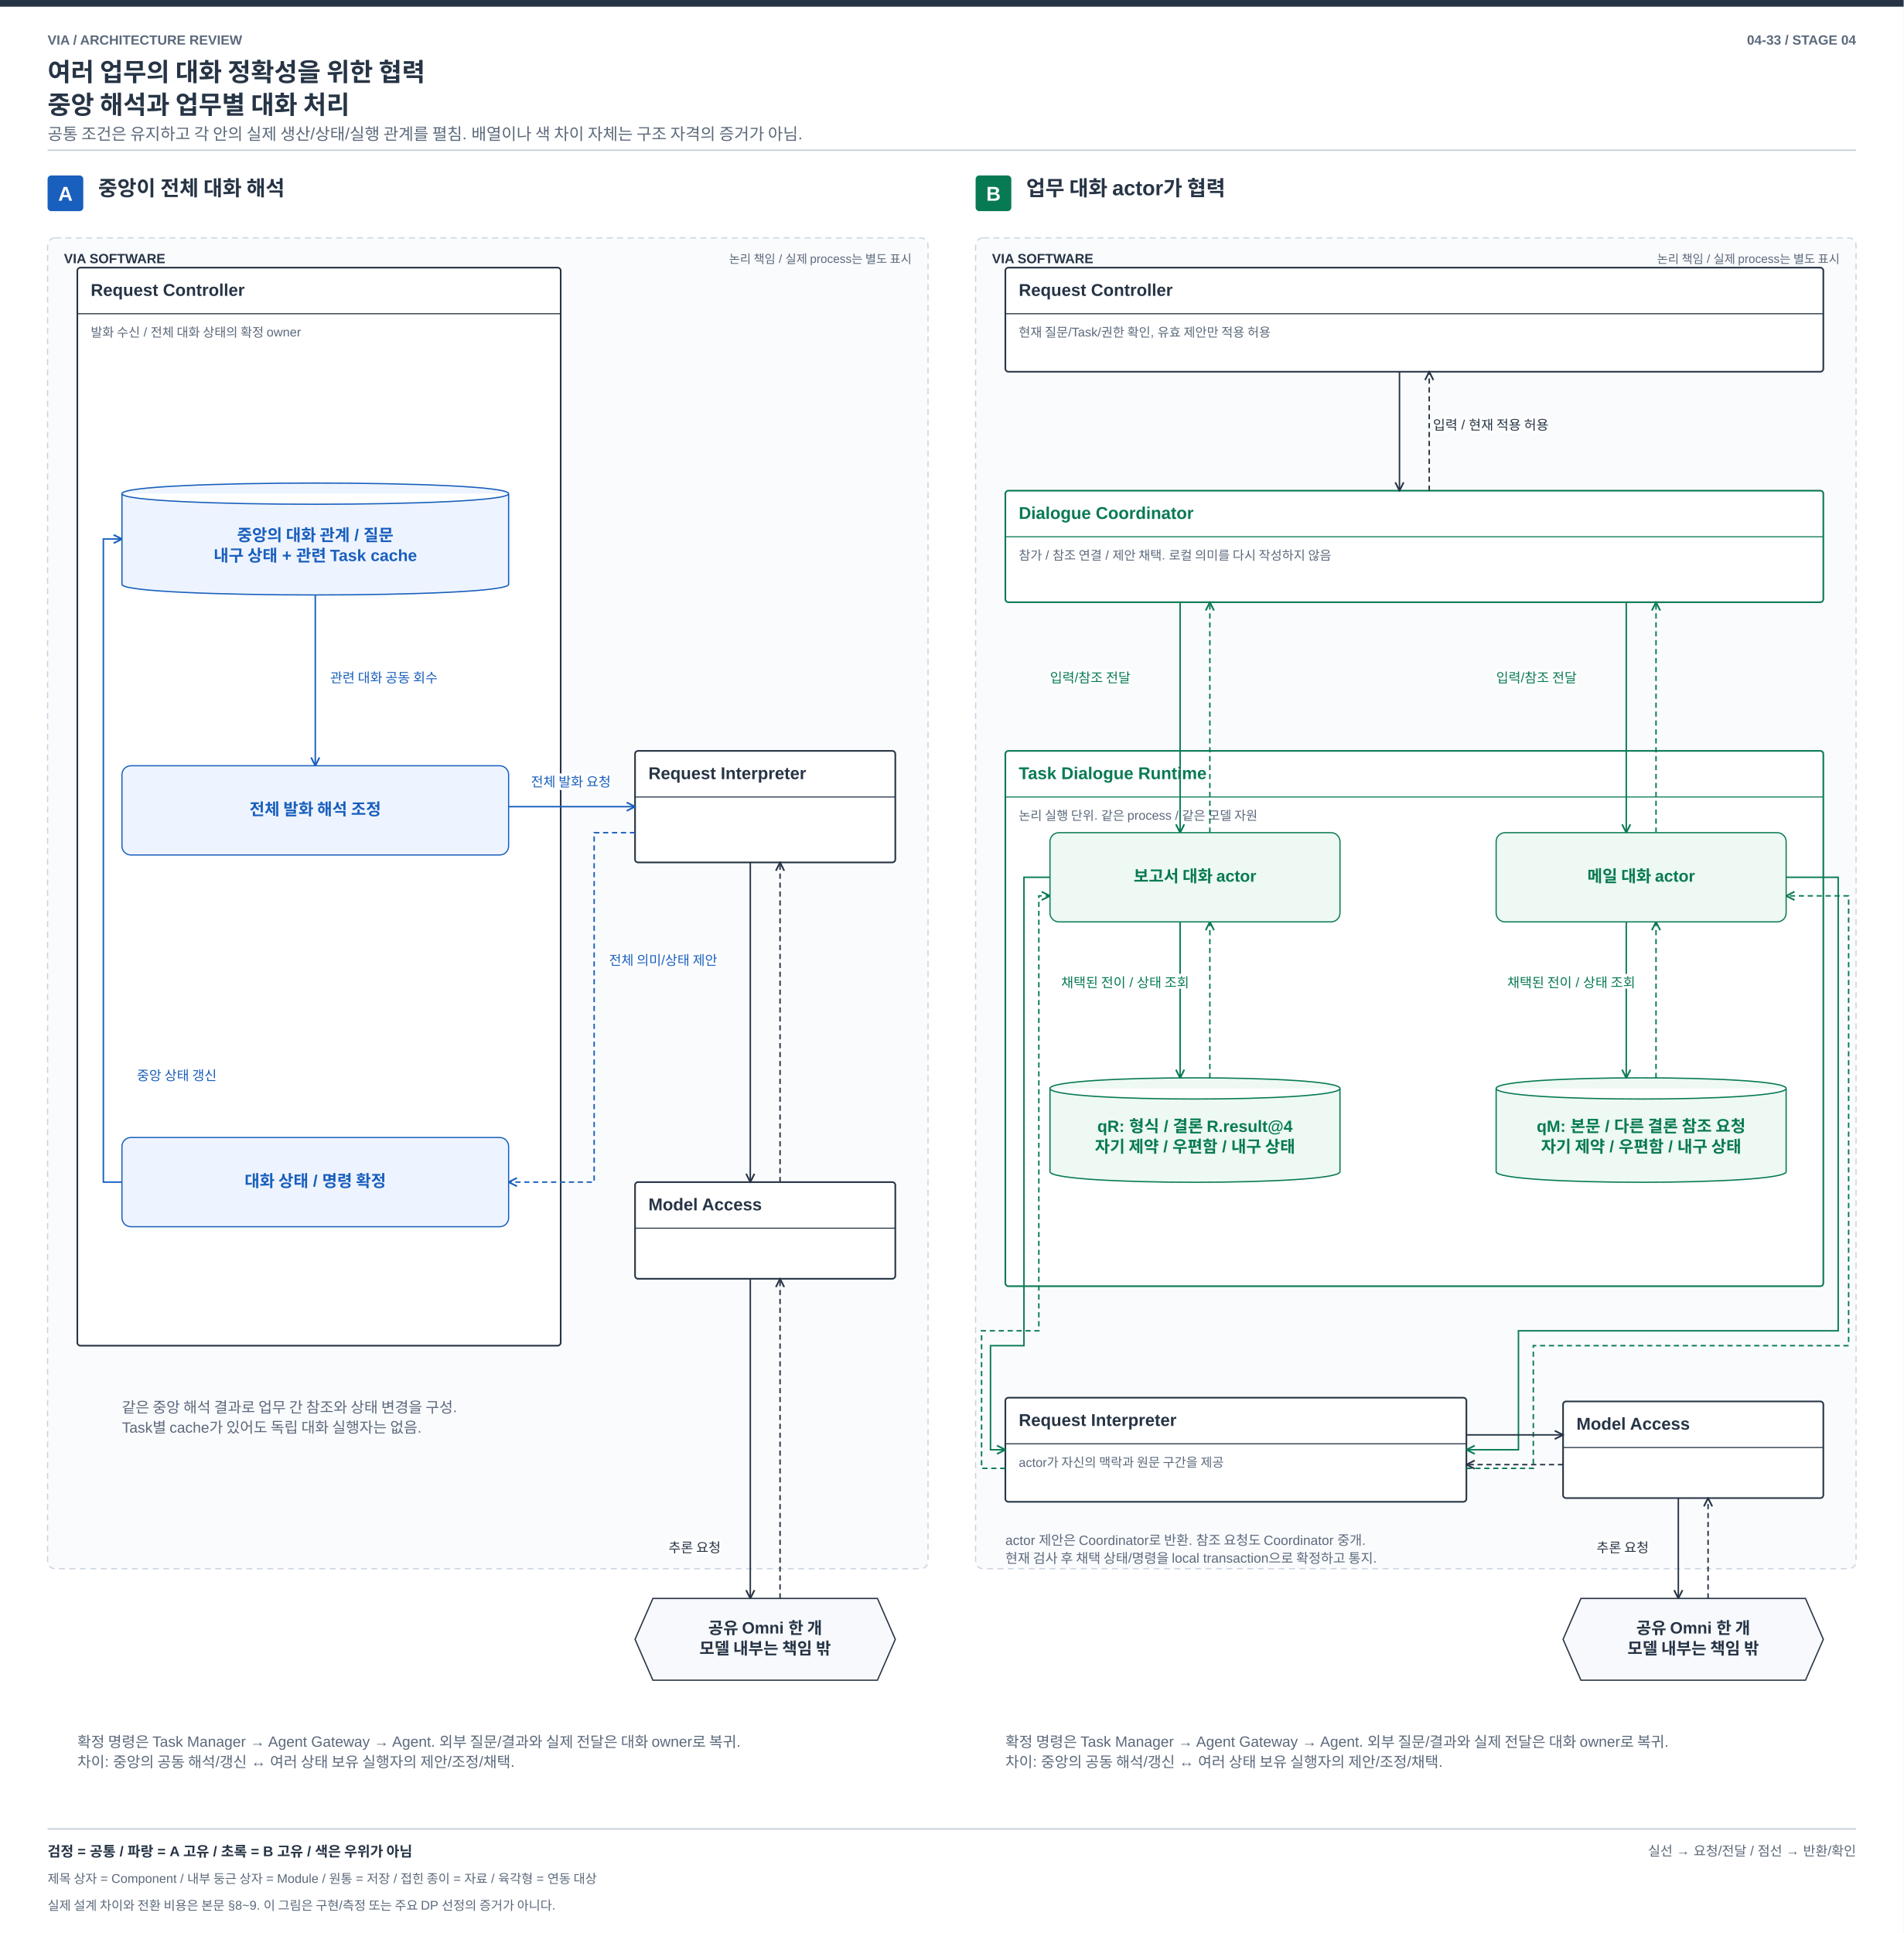
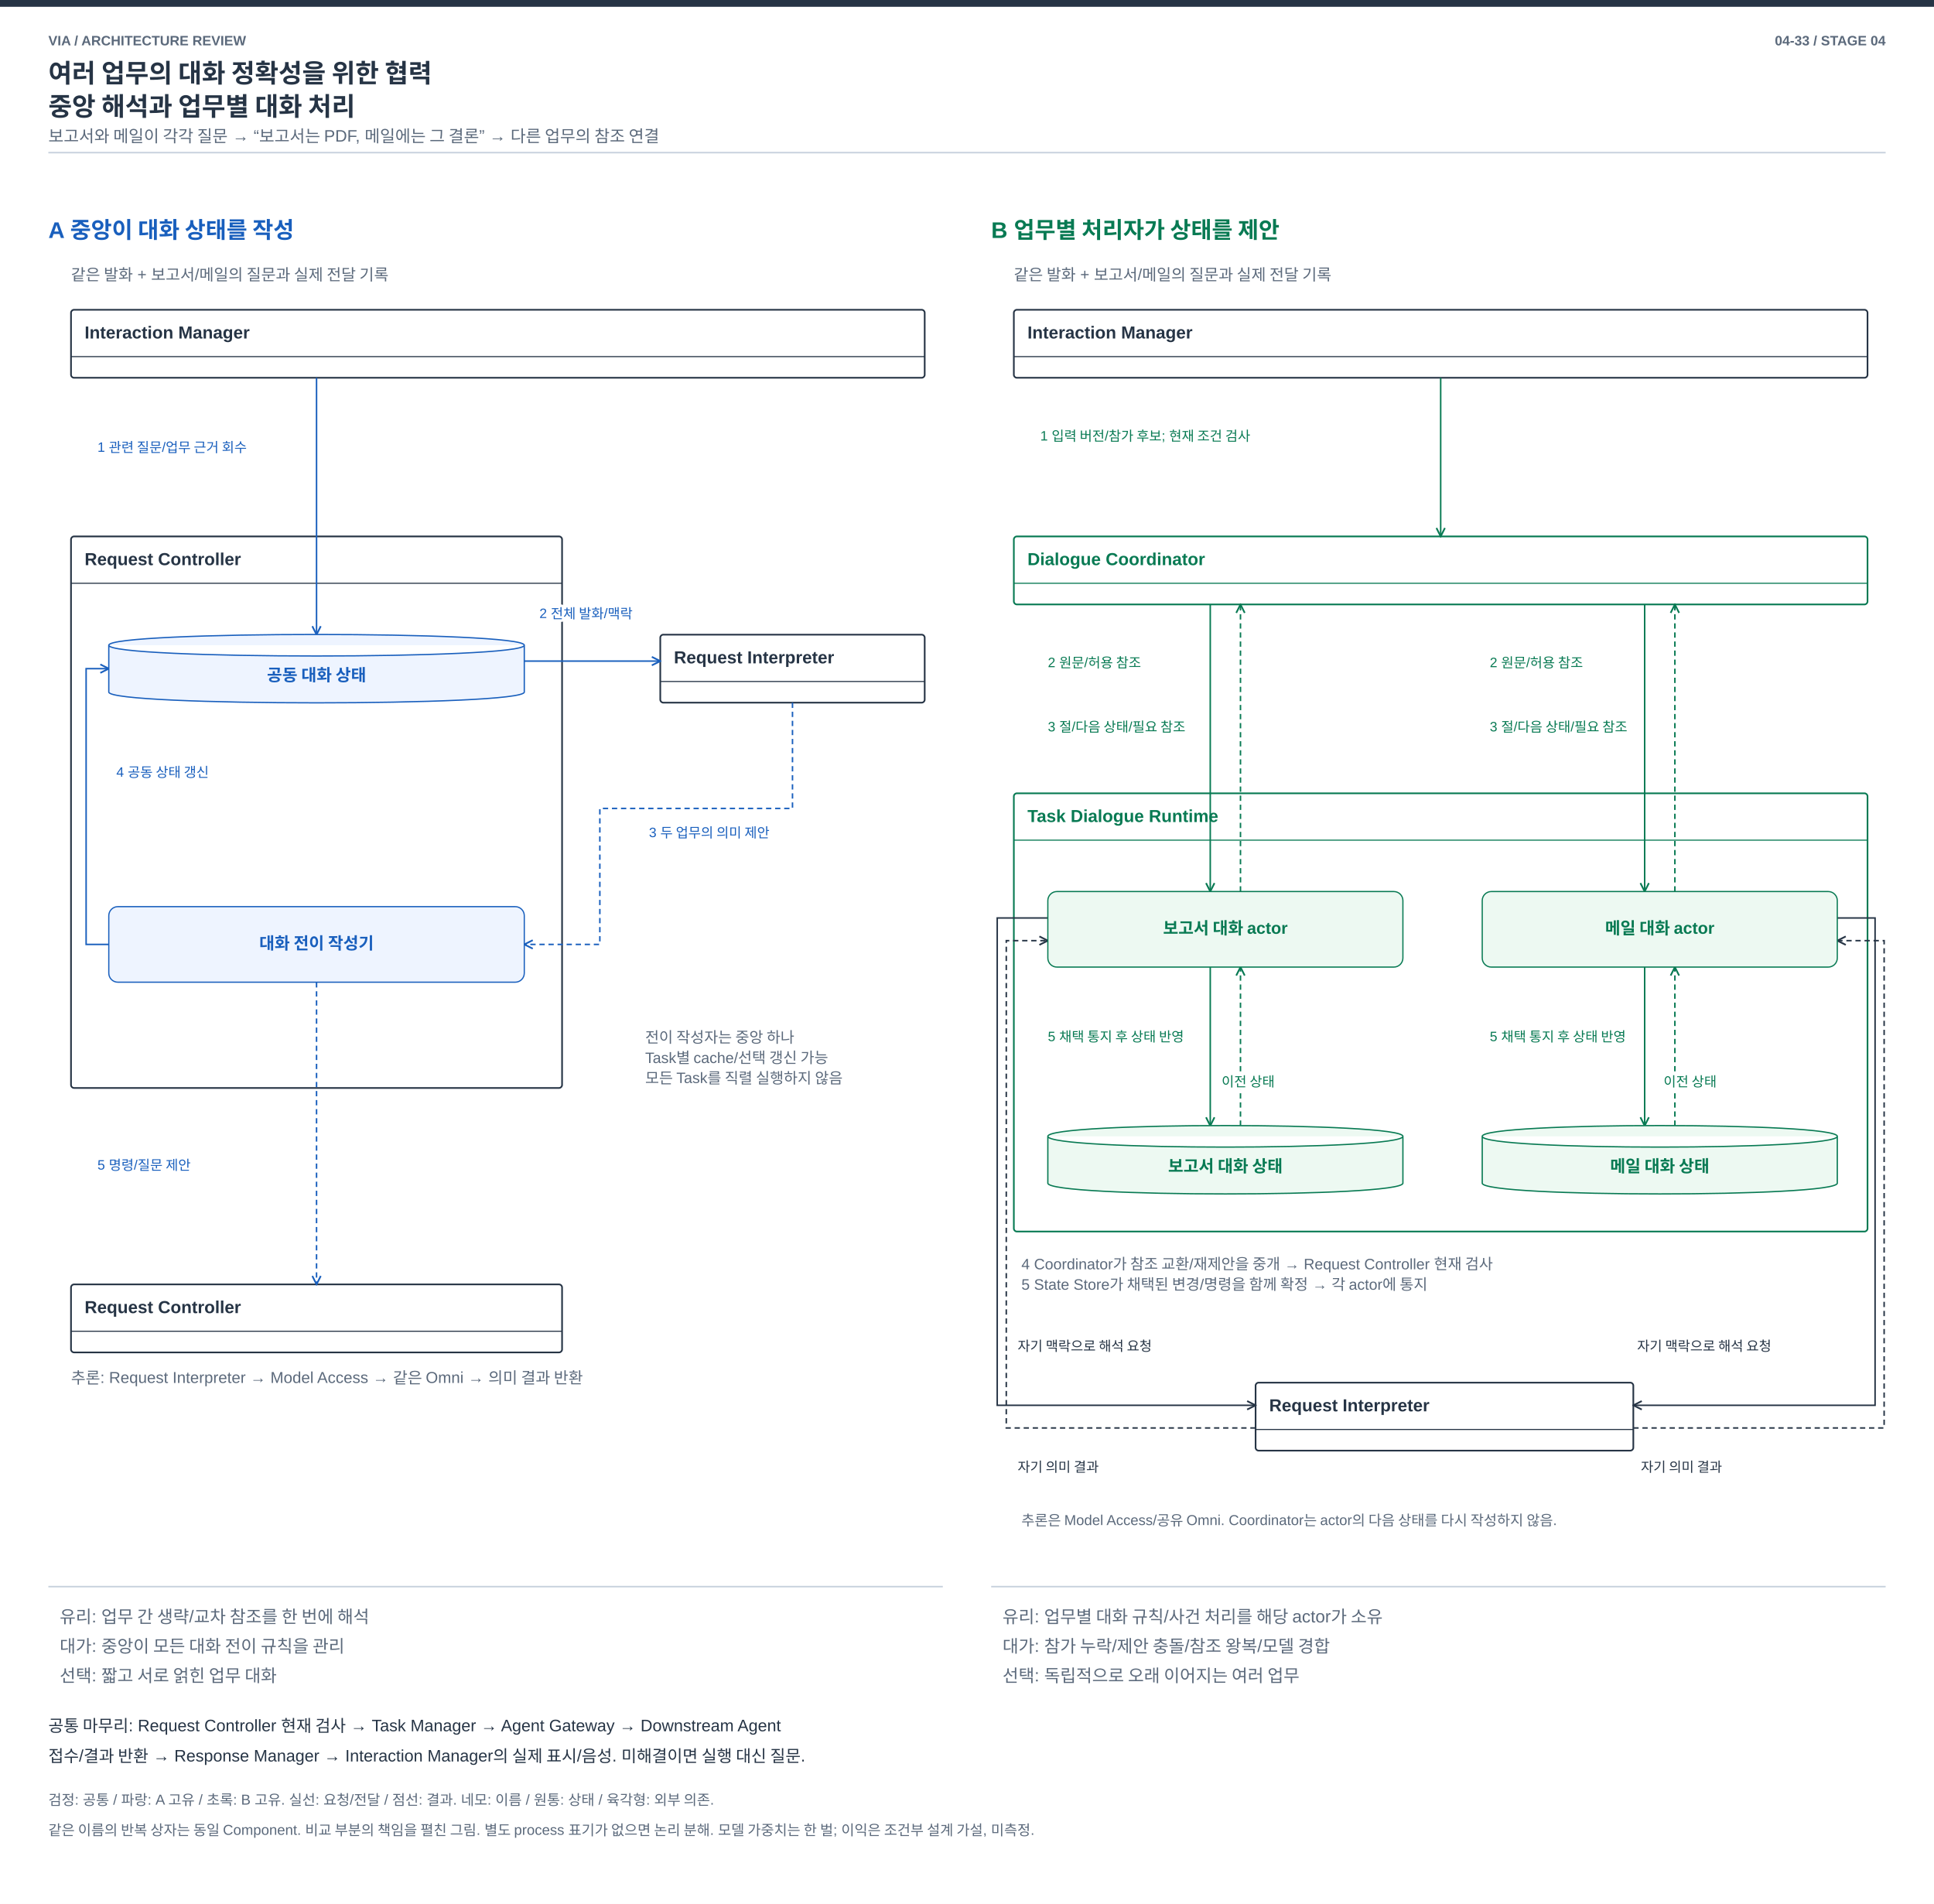
- <svg xmlns="http://www.w3.org/2000/svg" width="2560" height="2600" viewBox="0 0 2560 2600" role="img" aria-labelledby="title">
+ <svg xmlns="http://www.w3.org/2000/svg" width="2560" height="2520" viewBox="0 0 2560 2520" role="img" aria-labelledby="title">
  <defs>
    <marker id="a263445" viewBox="0 0 10 10" refX="9" refY="5" markerWidth="7" markerHeight="7" orient="auto-start-reverse">
      <path d="M1 1L9 5L1 9" fill="none" stroke="#263445" stroke-width="1.6" />
    </marker>
    <marker id="a195FBD" viewBox="0 0 10 10" refX="9" refY="5" markerWidth="7" markerHeight="7" orient="auto-start-reverse">
      <path d="M1 1L9 5L1 9" fill="none" stroke="#195FBD" stroke-width="1.6" />
    </marker>
    <marker id="a087A53" viewBox="0 0 10 10" refX="9" refY="5" markerWidth="7" markerHeight="7" orient="auto-start-reverse">
      <path d="M1 1L9 5L1 9" fill="none" stroke="#087A53" stroke-width="1.6" />
    </marker>
  </defs>
-   <rect width="2560" height="2600" fill="white" />
+   <rect width="2560" height="2520" fill="white" />
  <g font-family="Arial, Apple SD Gothic Neo, Malgun Gothic, sans-serif">
    <rect id="e1" x="0" y="0" width="2560" height="9" rx="0" fill="#263445" stroke="none" stroke-width="1.5" />
-     <rect id="e7" x="64" y="236" width="48" height="48" rx="5" fill="#195FBD" stroke="none" stroke-width="1.5" />
-     <rect id="Avia" x="64" y="320" width="1184" height="1790" rx="10" fill="#FAFBFD" stroke="#C7D1DD" stroke-width="1.5" stroke-dasharray="8 6" />
-     <rect id="e35" x="1312" y="236" width="48" height="48" rx="5" fill="#087A53" stroke="none" stroke-width="1.5" />
-     <rect id="Bvia" x="1312" y="320" width="1184" height="1790" rx="10" fill="#FAFBFD" stroke="#C7D1DD" stroke-width="1.5" stroke-dasharray="8 6" />
+     <g id="Arc" data-component="true">
+       <rect x="94" y="410" width="1130" height="90" rx="4" fill="white" stroke="#263445" stroke-width="2.2" />
+       <path d="M94 472H1224" stroke="#263445" stroke-width="1.4" />
+       <text x="112" y="448.0" text-anchor="start" font-size="23" font-weight="700" fill="#263445">Interaction Manager</text>
+     </g>
    <g id="Aowner" data-component="true">
-       <rect x="104" y="360" width="650" height="1450" rx="4" fill="white" stroke="#263445" stroke-width="2.2" />
-       <path d="M104 422H754" stroke="#263445" stroke-width="1.4" />
-       <text x="122" y="398.0" text-anchor="start" font-size="23" font-weight="700" fill="#263445">Request Controller</text>
-       <text x="122" y="453.0" text-anchor="start" font-size="17" font-weight="400" fill="#5B697B">발화 수신 / 전체 대화 상태의 확정 owner</text>
+       <rect x="94" y="710" width="650" height="730" rx="4" fill="white" stroke="#263445" stroke-width="2.2" />
+       <path d="M94 772H744" stroke="#263445" stroke-width="1.4" />
+       <text x="112" y="748.0" text-anchor="start" font-size="23" font-weight="700" fill="#263445">Request Controller</text>
    </g>
    <g id="Ari" data-component="true">
-       <rect x="854" y="1010" width="350" height="150" rx="4" fill="white" stroke="#263445" stroke-width="2.2" />
-       <path d="M854 1072H1204" stroke="#263445" stroke-width="1.4" />
-       <text x="872" y="1048.0" text-anchor="start" font-size="23" font-weight="700" fill="#263445">Request Interpreter</text>
-     </g>
-     <g id="Ama" data-component="true">
-       <rect x="854" y="1590" width="350" height="130" rx="4" fill="white" stroke="#263445" stroke-width="2.2" />
-       <path d="M854 1652H1204" stroke="#263445" stroke-width="1.4" />
-       <text x="872" y="1628.0" text-anchor="start" font-size="23" font-weight="700" fill="#263445">Model Access</text>
+       <rect x="874" y="840" width="350" height="90" rx="4" fill="white" stroke="#263445" stroke-width="2.2" />
+       <path d="M874 902H1224" stroke="#263445" stroke-width="1.4" />
+       <text x="892" y="878.0" text-anchor="start" font-size="23" font-weight="700" fill="#263445">Request Interpreter</text>
+     </g>
+     <g id="Aout" data-component="true">
+       <rect x="94" y="1700" width="650" height="90" rx="4" fill="white" stroke="#263445" stroke-width="2.2" />
+       <path d="M94 1762H744" stroke="#263445" stroke-width="1.4" />
+       <text x="112" y="1738.0" text-anchor="start" font-size="23" font-weight="700" fill="#263445">Request Controller</text>
    </g>
    <g id="Brc" data-component="true">
-       <rect x="1352" y="360" width="1100" height="140" rx="4" fill="white" stroke="#263445" stroke-width="2.2" />
-       <path d="M1352 422H2452" stroke="#263445" stroke-width="1.4" />
-       <text x="1370" y="398.0" text-anchor="start" font-size="23" font-weight="700" fill="#263445">Request Controller</text>
-       <text x="1370" y="453.0" text-anchor="start" font-size="17" font-weight="400" fill="#5B697B">현재 질문/Task/권한 확인, 유효 제안만 적용 허용</text>
+       <rect x="1342" y="410" width="1130" height="90" rx="4" fill="white" stroke="#263445" stroke-width="2.2" />
+       <path d="M1342 472H2472" stroke="#263445" stroke-width="1.4" />
+       <text x="1360" y="448.0" text-anchor="start" font-size="23" font-weight="700" fill="#263445">Interaction Manager</text>
    </g>
    <g id="Bcoord" data-component="true">
-       <rect x="1352" y="660" width="1100" height="150" rx="4" fill="white" stroke="#087A53" stroke-width="2.2" />
-       <path d="M1352 722H2452" stroke="#087A53" stroke-width="1.4" />
-       <text x="1370" y="698.0" text-anchor="start" font-size="23" font-weight="700" fill="#087A53">Dialogue Coordinator</text>
-       <text x="1370" y="753.0" text-anchor="start" font-size="17" font-weight="400" fill="#5B697B">참가 / 참조 연결 / 제안 채택. 로컬 의미를 다시 작성하지 않음</text>
+       <rect x="1342" y="710" width="1130" height="90" rx="4" fill="white" stroke="#087A53" stroke-width="2.2" />
+       <path d="M1342 772H2472" stroke="#087A53" stroke-width="1.4" />
+       <text x="1360" y="748.0" text-anchor="start" font-size="23" font-weight="700" fill="#087A53">Dialogue Coordinator</text>
    </g>
    <g id="Bruntime" data-component="true">
-       <rect x="1352" y="1010" width="1100" height="720" rx="4" fill="white" stroke="#087A53" stroke-width="2.2" />
-       <path d="M1352 1072H2452" stroke="#087A53" stroke-width="1.4" />
-       <text x="1370" y="1048.0" text-anchor="start" font-size="23" font-weight="700" fill="#087A53">Task Dialogue Runtime</text>
-       <text x="1370" y="1103.0" text-anchor="start" font-size="17" font-weight="400" fill="#5B697B">논리 실행 단위. 같은 process / 같은 모델 자원</text>
+       <rect x="1342" y="1050" width="1130" height="580" rx="4" fill="white" stroke="#087A53" stroke-width="2.2" />
+       <path d="M1342 1112H2472" stroke="#087A53" stroke-width="1.4" />
+       <text x="1360" y="1088.0" text-anchor="start" font-size="23" font-weight="700" fill="#087A53">Task Dialogue Runtime</text>
    </g>
    <g id="Bri" data-component="true">
-       <rect x="1352" y="1880" width="620" height="140" rx="4" fill="white" stroke="#263445" stroke-width="2.2" />
-       <path d="M1352 1942H1972" stroke="#263445" stroke-width="1.4" />
-       <text x="1370" y="1918.0" text-anchor="start" font-size="23" font-weight="700" fill="#263445">Request Interpreter</text>
-       <text x="1370" y="1973.0" text-anchor="start" font-size="17" font-weight="400" fill="#5B697B">actor가 자신의 맥락과 원문 구간을 제공</text>
-     </g>
-     <g id="Bma" data-component="true">
-       <rect x="2102" y="1885" width="350" height="130" rx="4" fill="white" stroke="#263445" stroke-width="2.2" />
-       <path d="M2102 1947H2452" stroke="#263445" stroke-width="1.4" />
-       <text x="2120" y="1923.0" text-anchor="start" font-size="23" font-weight="700" fill="#263445">Model Access</text>
+       <rect x="1662" y="1830" width="500" height="90" rx="4" fill="white" stroke="#263445" stroke-width="2.2" />
+       <path d="M1662 1892H2162" stroke="#263445" stroke-width="1.4" />
+       <text x="1680" y="1868.0" text-anchor="start" font-size="23" font-weight="700" fill="#263445">Request Interpreter</text>
    </g>
    <polyline id="e6" points="64,202 2496,202" fill="none" stroke="#C7D1DD" stroke-width="2" />
-     <polyline id="e20" points="1009.0,1720 1009.0,2150" fill="none" stroke="#263445" stroke-width="2" marker-end="url(#a263445)" />
-     <polyline id="e22" points="1049.0,2150 1049.0,1720" fill="none" stroke="#263445" stroke-width="2" stroke-dasharray="7 5" marker-end="url(#a263445)" />
-     <polyline id="e23" points="424.0,800 424.0,1030" fill="none" stroke="#195FBD" stroke-width="2" marker-end="url(#a195FBD)" />
-     <polyline id="e25" points="684,1085.0 854,1085.0" fill="none" stroke="#195FBD" stroke-width="2" marker-end="url(#a195FBD)" />
-     <polyline id="e27" points="854,1120.0 799,1120 799,1590 684,1590.0" fill="none" stroke="#195FBD" stroke-width="2" stroke-dasharray="7 5" marker-end="url(#a195FBD)" />
-     <polyline id="e29" points="164,1590.0 139,1590 139,725 164,725.0" fill="none" stroke="#195FBD" stroke-width="2" marker-end="url(#a195FBD)" />
-     <polyline id="e31" points="1009.0,1160 1009.0,1590" fill="none" stroke="#263445" stroke-width="2" marker-end="url(#a263445)" />
-     <polyline id="e32" points="1049.0,1590 1049.0,1160" fill="none" stroke="#263445" stroke-width="2" stroke-dasharray="7 5" marker-end="url(#a263445)" />
-     <polyline id="e46" points="1587.0,1240 1587.0,1450" fill="none" stroke="#087A53" stroke-width="2" marker-end="url(#a087A53)" />
-     <polyline id="e48" points="1627.0,1450 1627.0,1240" fill="none" stroke="#087A53" stroke-width="2" stroke-dasharray="7 5" marker-end="url(#a087A53)" />
-     <polyline id="e49" points="1587.0,810 1587.0,1120" fill="none" stroke="#087A53" stroke-width="2" marker-end="url(#a087A53)" />
-     <polyline id="e51" points="1627.0,1120 1627.0,810" fill="none" stroke="#087A53" stroke-width="2" stroke-dasharray="7 5" marker-end="url(#a087A53)" />
-     <polyline id="e54" points="2187.0,1240 2187.0,1450" fill="none" stroke="#087A53" stroke-width="2" marker-end="url(#a087A53)" />
-     <polyline id="e56" points="2227.0,1450 2227.0,1240" fill="none" stroke="#087A53" stroke-width="2" stroke-dasharray="7 5" marker-end="url(#a087A53)" />
-     <polyline id="e57" points="2187.0,810 2187.0,1120" fill="none" stroke="#087A53" stroke-width="2" marker-end="url(#a087A53)" />
-     <polyline id="e59" points="2227.0,1120 2227.0,810" fill="none" stroke="#087A53" stroke-width="2" stroke-dasharray="7 5" marker-end="url(#a087A53)" />
-     <polyline id="e60" points="1882.0,500 1882.0,660" fill="none" stroke="#263445" stroke-width="2" marker-end="url(#a263445)" />
-     <polyline id="e62" points="1922.0,660 1922.0,500" fill="none" stroke="#263445" stroke-width="2" stroke-dasharray="7 5" marker-end="url(#a263445)" />
-     <polyline id="e66" points="2257.0,2015 2257.0,2150" fill="none" stroke="#263445" stroke-width="2" marker-end="url(#a263445)" />
-     <polyline id="e68" points="2297.0,2150 2297.0,2015" fill="none" stroke="#263445" stroke-width="2" stroke-dasharray="7 5" marker-end="url(#a263445)" />
-     <polyline id="e69" points="1412,1180.0 1377,1180 1377,1810 1332,1810 1332,1950 1352,1950.0" fill="none" stroke="#087A53" stroke-width="2" marker-end="url(#a087A53)" />
-     <polyline id="e70" points="1352,1975.0 1320,1975 1320,1790 1397,1790 1397,1205 1412,1205.0" fill="none" stroke="#087A53" stroke-width="2" stroke-dasharray="7 5" marker-end="url(#a087A53)" />
-     <polyline id="e71" points="2402,1180.0 2472,1180 2472,1790 2042,1790 2042,1950 1972,1950.0" fill="none" stroke="#087A53" stroke-width="2" marker-end="url(#a087A53)" />
-     <polyline id="e72" points="1972,1975.0 2062,1975 2062,1810 2486,1810 2486,1205 2402,1205.0" fill="none" stroke="#087A53" stroke-width="2" stroke-dasharray="7 5" marker-end="url(#a087A53)" />
-     <polyline id="e73" points="1972,1930.0 2102,1930.0" fill="none" stroke="#263445" stroke-width="2" marker-end="url(#a263445)" />
-     <polyline id="e74" points="2102,1970.0 1972,1970.0" fill="none" stroke="#263445" stroke-width="2" stroke-dasharray="7 5" marker-end="url(#a263445)" />
-     <polyline id="e77" points="64,2460 2496,2460" fill="none" stroke="#C7D1DD" stroke-width="2" />
-     <g id="Astate" data-node="true" data-x="164" data-y="650" data-w="520" data-h="150">
-       <path d="M164 664C164 645 684 645 684 664V786C684 805 164 805 164 786Z M164 664C164 683 684 683 684 664" fill="#EEF4FF" stroke="#195FBD" stroke-width="1.7" />
-       <text x="424.0" y="727.5" text-anchor="middle" font-size="22" font-weight="700" fill="#195FBD">중앙의 대화 관계 / 질문</text>
-       <text x="424.0" y="755.0" text-anchor="middle" font-size="22" font-weight="700" fill="#195FBD">내구 상태 + 관련 Task cache</text>
-     </g>
-     <g id="Agather" data-node="true" data-x="164" data-y="1030" data-w="520" data-h="120">
-       <rect x="164" y="1030" width="520" height="120" rx="12" fill="#EEF4FF" stroke="#195FBD" stroke-width="1.6" />
-       <text x="424.0" y="1096.25" text-anchor="middle" font-size="22" font-weight="700" fill="#195FBD">전체 발화 해석 조정</text>
-     </g>
-     <g id="Aapply" data-node="true" data-x="164" data-y="1530" data-w="520" data-h="120">
-       <rect x="164" y="1530" width="520" height="120" rx="12" fill="#EEF4FF" stroke="#195FBD" stroke-width="1.6" />
-       <text x="424.0" y="1596.25" text-anchor="middle" font-size="22" font-weight="700" fill="#195FBD">대화 상태 / 명령 확정</text>
-     </g>
-     <g id="Aomni" data-node="true" data-x="854" data-y="2150" data-w="350" data-h="110">
-       <path d="M878 2150H1180L1204 2205.0L1180 2260H878L854 2205.0Z" fill="#F7F9FC" stroke="#263445" stroke-width="1.7" />
-       <text x="1029.0" y="2197.5" text-anchor="middle" font-size="22" font-weight="700" fill="#263445">공유 Omni 한 개</text>
-       <text x="1029.0" y="2225.0" text-anchor="middle" font-size="22" font-weight="700" fill="#263445">모델 내부는 책임 밖</text>
-     </g>
-     <g id="Breport" data-node="true" data-x="1412" data-y="1120" data-w="390" data-h="120">
-       <rect x="1412" y="1120" width="390" height="120" rx="12" fill="#EDF9F2" stroke="#087A53" stroke-width="1.6" />
-       <text x="1607.0" y="1186.25" text-anchor="middle" font-size="22" font-weight="700" fill="#087A53">보고서 대화 actor</text>
-     </g>
-     <g id="Breportstate" data-node="true" data-x="1412" data-y="1450" data-w="390" data-h="140">
-       <path d="M1412 1464C1412 1445 1802 1445 1802 1464V1576C1802 1595 1412 1595 1412 1576Z M1412 1464C1412 1483 1802 1483 1802 1464" fill="#EDF9F2" stroke="#087A53" stroke-width="1.7" />
-       <text x="1607.0" y="1522.5" text-anchor="middle" font-size="22" font-weight="700" fill="#087A53">qR: 형식 / 결론 R.result@4</text>
-       <text x="1607.0" y="1550.0" text-anchor="middle" font-size="22" font-weight="700" fill="#087A53">자기 제약 / 우편함 / 내구 상태</text>
-     </g>
-     <g id="Bmail" data-node="true" data-x="2012" data-y="1120" data-w="390" data-h="120">
-       <rect x="2012" y="1120" width="390" height="120" rx="12" fill="#EDF9F2" stroke="#087A53" stroke-width="1.6" />
-       <text x="2207.0" y="1186.25" text-anchor="middle" font-size="22" font-weight="700" fill="#087A53">메일 대화 actor</text>
-     </g>
-     <g id="Bmailstate" data-node="true" data-x="2012" data-y="1450" data-w="390" data-h="140">
-       <path d="M2012 1464C2012 1445 2402 1445 2402 1464V1576C2402 1595 2012 1595 2012 1576Z M2012 1464C2012 1483 2402 1483 2402 1464" fill="#EDF9F2" stroke="#087A53" stroke-width="1.7" />
-       <text x="2207.0" y="1522.5" text-anchor="middle" font-size="22" font-weight="700" fill="#087A53">qM: 본문 / 다른 결론 참조 요청</text>
-       <text x="2207.0" y="1550.0" text-anchor="middle" font-size="22" font-weight="700" fill="#087A53">자기 제약 / 우편함 / 내구 상태</text>
-     </g>
-     <g id="Bomni" data-node="true" data-x="2102" data-y="2150" data-w="350" data-h="110">
-       <path d="M2126 2150H2428L2452 2205.0L2428 2260H2126L2102 2205.0Z" fill="#F7F9FC" stroke="#263445" stroke-width="1.7" />
-       <text x="2277.0" y="2197.5" text-anchor="middle" font-size="22" font-weight="700" fill="#263445">공유 Omni 한 개</text>
-       <text x="2277.0" y="2225.0" text-anchor="middle" font-size="22" font-weight="700" fill="#263445">모델 내부는 책임 밖</text>
+     <polyline id="e14" points="419.0,500 419.0,840" fill="none" stroke="#195FBD" stroke-width="2" marker-end="url(#a195FBD)" />
+     <polyline id="e16" points="694,875.0 874,875.0" fill="none" stroke="#195FBD" stroke-width="2" marker-end="url(#a195FBD)" />
+     <polyline id="e18" points="1049.0,930 1049,1070 794,1070 794,1250 694,1250.0" fill="none" stroke="#195FBD" stroke-width="2" stroke-dasharray="7 5" marker-end="url(#a195FBD)" />
+     <polyline id="e20" points="144,1250.0 114,1250 114,885 144,885.0" fill="none" stroke="#195FBD" stroke-width="2" marker-end="url(#a195FBD)" />
+     <polyline id="e23" points="419.0,1300 419.0,1700" fill="none" stroke="#195FBD" stroke-width="2" stroke-dasharray="7 5" marker-end="url(#a195FBD)" />
+     <polyline id="e27" points="64,2100 1248,2100" fill="none" stroke="#C7D1DD" stroke-width="2" />
+     <polyline id="e38" points="1907.0,500 1907.0,710" fill="none" stroke="#087A53" stroke-width="2" marker-end="url(#a087A53)" />
+     <polyline id="e40" points="1602.0,800 1602.0,1180" fill="none" stroke="#087A53" stroke-width="2" marker-end="url(#a087A53)" />
+     <polyline id="e42" points="1642.0,1180 1642.0,800" fill="none" stroke="#087A53" stroke-width="2" stroke-dasharray="7 5" marker-end="url(#a087A53)" />
+     <polyline id="e44" points="1602.0,1280 1602.0,1490" fill="none" stroke="#087A53" stroke-width="2" marker-end="url(#a087A53)" />
+     <polyline id="e46" points="1642.0,1490 1642.0,1280" fill="none" stroke="#087A53" stroke-width="2" stroke-dasharray="7 5" marker-end="url(#a087A53)" />
+     <polyline id="e48" points="2177.0,800 2177.0,1180" fill="none" stroke="#087A53" stroke-width="2" marker-end="url(#a087A53)" />
+     <polyline id="e50" points="2217.0,1180 2217.0,800" fill="none" stroke="#087A53" stroke-width="2" stroke-dasharray="7 5" marker-end="url(#a087A53)" />
+     <polyline id="e52" points="2177.0,1280 2177.0,1490" fill="none" stroke="#087A53" stroke-width="2" marker-end="url(#a087A53)" />
+     <polyline id="e54" points="2217.0,1490 2217.0,1280" fill="none" stroke="#087A53" stroke-width="2" stroke-dasharray="7 5" marker-end="url(#a087A53)" />
+     <polyline id="e58" points="1387,1215.0 1320,1215 1320,1860 1662,1860.0" fill="none" stroke="#263445" stroke-width="2" marker-end="url(#a263445)" />
+     <polyline id="e60" points="1662,1890.0 1332,1890 1332,1245 1387,1245.0" fill="none" stroke="#263445" stroke-width="2" stroke-dasharray="7 5" marker-end="url(#a263445)" />
+     <polyline id="e62" points="2432,1215.0 2482,1215 2482,1860 2162,1860.0" fill="none" stroke="#263445" stroke-width="2" marker-end="url(#a263445)" />
+     <polyline id="e64" points="2162,1890.0 2494,1890 2494,1245 2432,1245.0" fill="none" stroke="#263445" stroke-width="2" stroke-dasharray="7 5" marker-end="url(#a263445)" />
+     <polyline id="e67" points="1312,2100 2496,2100" fill="none" stroke="#C7D1DD" stroke-width="2" />
+     <g id="Astate" data-node="true" data-x="144" data-y="840" data-w="550" data-h="90">
+       <path d="M144 854C144 835 694 835 694 854V916C694 935 144 935 144 916Z M144 854C144 873 694 873 694 854" fill="#EEF4FF" stroke="#195FBD" stroke-width="1.7" />
+       <text x="419.0" y="901.25" text-anchor="middle" font-size="22" font-weight="700" fill="#195FBD">공동 대화 상태</text>
+     </g>
+     <g id="Atransition" data-node="true" data-x="144" data-y="1200" data-w="550" data-h="100">
+       <rect x="144" y="1200" width="550" height="100" rx="12" fill="#EEF4FF" stroke="#195FBD" stroke-width="1.6" />
+       <text x="419.0" y="1256.25" text-anchor="middle" font-size="22" font-weight="700" fill="#195FBD">대화 전이 작성기</text>
+     </g>
+     <g id="Br" data-node="true" data-x="1387" data-y="1180" data-w="470" data-h="100">
+       <rect x="1387" y="1180" width="470" height="100" rx="12" fill="#EDF9F2" stroke="#087A53" stroke-width="1.6" />
+       <text x="1622.0" y="1236.25" text-anchor="middle" font-size="22" font-weight="700" fill="#087A53">보고서 대화 actor</text>
+     </g>
+     <g id="Bm" data-node="true" data-x="1962" data-y="1180" data-w="470" data-h="100">
+       <rect x="1962" y="1180" width="470" height="100" rx="12" fill="#EDF9F2" stroke="#087A53" stroke-width="1.6" />
+       <text x="2197.0" y="1236.25" text-anchor="middle" font-size="22" font-weight="700" fill="#087A53">메일 대화 actor</text>
+     </g>
+     <g id="Brs" data-node="true" data-x="1387" data-y="1490" data-w="470" data-h="90">
+       <path d="M1387 1504C1387 1485 1857 1485 1857 1504V1566C1857 1585 1387 1585 1387 1566Z M1387 1504C1387 1523 1857 1523 1857 1504" fill="#EDF9F2" stroke="#087A53" stroke-width="1.7" />
+       <text x="1622.0" y="1551.25" text-anchor="middle" font-size="22" font-weight="700" fill="#087A53">보고서 대화 상태</text>
+     </g>
+     <g id="Bms" data-node="true" data-x="1962" data-y="1490" data-w="470" data-h="90">
+       <path d="M1962 1504C1962 1485 2432 1485 2432 1504V1566C2432 1585 1962 1585 1962 1566Z M1962 1504C1962 1523 2432 1523 2432 1504" fill="#EDF9F2" stroke="#087A53" stroke-width="1.7" />
+       <text x="2197.0" y="1551.25" text-anchor="middle" font-size="22" font-weight="700" fill="#087A53">메일 대화 상태</text>
    </g>
    <g id="e2">
      <text x="64" y="60.0" text-anchor="start" font-size="18" font-weight="700" fill="#5B697B">VIA  /  ARCHITECTURE REVIEW</text>
    </g>
    <g id="e3">
      <text x="2496" y="60.0" text-anchor="end" font-size="18" font-weight="700" fill="#5B697B">04-33  /  STAGE 04</text>
    </g>
    <g id="e4">
      <text x="64" y="109" text-anchor="start" font-size="34" font-weight="700" fill="#263445">여러 업무의 대화 정확성을 위한 협력</text>
      <text x="64" y="153" text-anchor="start" font-size="34" font-weight="700" fill="#263445">중앙 해석과 업무별 대화 처리</text>
    </g>
    <g id="e5">
-       <text x="64" y="188.0" text-anchor="start" font-size="22" font-weight="400" fill="#5B697B">공통 조건은 유지하고 각 안의 실제 생산/상태/실행 관계를 펼침. 배열이나 색 차이 자체는 구조 자격의 증거가 아님.</text>
-     </g>
-     <g id="e8">
-       <text x="88" y="270.0" text-anchor="middle" font-size="27" font-weight="700" fill="white">A</text>
+       <text x="64" y="188.0" text-anchor="start" font-size="22" font-weight="400" fill="#5B697B">보고서와 메일이 각각 질문 → “보고서는 PDF, 메일에는 그 결론” → 다른 업무의 참조 연결</text>
+     </g>
+     <g id="e7">
+       <text x="64" y="315.0" text-anchor="start" font-size="30" font-weight="700" fill="#195FBD">A  중앙이 대화 상태를 작성</text>
    </g>
    <g id="e9">
-       <text x="132" y="263.0" text-anchor="start" font-size="28" font-weight="700" fill="#263445">중앙이 전체 대화 해석</text>
-     </g>
-     <g id="e11">
-       <text x="86" y="354.0" text-anchor="start" font-size="18" font-weight="700" fill="#263445">VIA SOFTWARE</text>
-     </g>
-     <g id="e12">
-       <text x="1226" y="354.0" text-anchor="end" font-size="16" font-weight="400" fill="#5B697B">논리 책임 / 실제 process는 별도 표시</text>
+       <text x="94" y="371.0" text-anchor="start" font-size="21" font-weight="400" fill="#5B697B">같은 발화 + 보고서/메일의 질문과 실제 전달 기록</text>
+     </g>
+     <g id="e15" paint-order="stroke" stroke="white" stroke-width="7" stroke-linejoin="round">
+       <text x="129" y="598.0" text-anchor="start" font-size="18" font-weight="400" fill="#195FBD">1  관련 질문/업무 근거 회수</text>
+     </g>
+     <g id="e17" paint-order="stroke" stroke="white" stroke-width="7" stroke-linejoin="round">
+       <text x="714" y="818.0" text-anchor="start" font-size="18" font-weight="400" fill="#195FBD">2  전체 발화/맥락</text>
+     </g>
+     <g id="e19" paint-order="stroke" stroke="white" stroke-width="7" stroke-linejoin="round">
+       <text x="859" y="1108.0" text-anchor="start" font-size="18" font-weight="400" fill="#195FBD">3  두 업무의 의미 제안</text>
    </g>
    <g id="e21" paint-order="stroke" stroke="white" stroke-width="7" stroke-linejoin="round">
-       <text x="899" y="2088.0" text-anchor="start" font-size="18" font-weight="400" fill="#263445">추론 요청</text>
+       <text x="154" y="1028.0" text-anchor="start" font-size="18" font-weight="400" fill="#195FBD">4  공동 상태 갱신</text>
    </g>
    <g id="e24" paint-order="stroke" stroke="white" stroke-width="7" stroke-linejoin="round">
-       <text x="444" y="918.0" text-anchor="start" font-size="18" font-weight="400" fill="#195FBD">관련 대화 공동 회수</text>
-     </g>
-     <g id="e26" paint-order="stroke" stroke="white" stroke-width="7" stroke-linejoin="round">
-       <text x="714" y="1058.0" text-anchor="start" font-size="18" font-weight="400" fill="#195FBD">전체 발화 요청</text>
-     </g>
-     <g id="e28" paint-order="stroke" stroke="white" stroke-width="7" stroke-linejoin="round">
-       <text x="819" y="1298.0" text-anchor="start" font-size="18" font-weight="400" fill="#195FBD">전체 의미/상태 제안</text>
-     </g>
-     <g id="e30" paint-order="stroke" stroke="white" stroke-width="7" stroke-linejoin="round">
-       <text x="184" y="1453.0" text-anchor="start" font-size="18" font-weight="400" fill="#195FBD">중앙 상태 갱신</text>
-     </g>
-     <g id="e33">
-       <text x="164" y="1900.0" text-anchor="start" font-size="20" font-weight="400" fill="#5B697B">같은 중앙 해석 결과로 업무 간 참조와 상태 변경을 구성.</text>
-       <text x="164" y="1927.0" text-anchor="start" font-size="20" font-weight="400" fill="#5B697B">Task별 cache가 있어도 독립 대화 실행자는 없음.</text>
-     </g>
-     <g id="e34">
-       <text x="104" y="2350.0" text-anchor="start" font-size="20" font-weight="400" fill="#5B697B">확정 명령은 Task Manager → Agent Gateway → Agent. 외부 질문/결과와 실제 전달은 대화 owner로 복귀.</text>
-       <text x="104" y="2377.0" text-anchor="start" font-size="20" font-weight="400" fill="#5B697B">차이: 중앙의 공동 해석/갱신 ↔ 여러 상태 보유 실행자의 제안/조정/채택.</text>
-     </g>
-     <g id="e36">
-       <text x="1336" y="270.0" text-anchor="middle" font-size="27" font-weight="700" fill="white">B</text>
-     </g>
-     <g id="e37">
-       <text x="1380" y="263.0" text-anchor="start" font-size="28" font-weight="700" fill="#263445">업무 대화 actor가 협력</text>
-     </g>
-     <g id="e39">
-       <text x="1334" y="354.0" text-anchor="start" font-size="18" font-weight="700" fill="#263445">VIA SOFTWARE</text>
-     </g>
-     <g id="e40">
-       <text x="2474" y="354.0" text-anchor="end" font-size="16" font-weight="400" fill="#5B697B">논리 책임 / 실제 process는 별도 표시</text>
+       <text x="129" y="1548.0" text-anchor="start" font-size="18" font-weight="400" fill="#195FBD">5  명령/질문 제안</text>
+     </g>
+     <g id="e25">
+       <text x="854" y="1380.0" text-anchor="start" font-size="20" font-weight="400" fill="#5B697B">전이 작성자는 중앙 하나</text>
+       <text x="854" y="1407.0" text-anchor="start" font-size="20" font-weight="400" fill="#5B697B">Task별 cache/선택 갱신 가능</text>
+       <text x="854" y="1434.0" text-anchor="start" font-size="20" font-weight="400" fill="#5B697B">모든 Task를 직렬 실행하지 않음</text>
+     </g>
+     <g id="e26">
+       <text x="94" y="1831.0" text-anchor="start" font-size="21" font-weight="400" fill="#5B697B">추론: Request Interpreter → Model Access → 같은 Omni → 의미 결과 반환</text>
+     </g>
+     <g id="e28">
+       <text x="79" y="2148" text-anchor="start" font-size="23" font-weight="400" fill="#5B697B">유리: 업무 간 생략/교차 참조를 한 번에 해석</text>
+       <text x="79" y="2187" text-anchor="start" font-size="23" font-weight="400" fill="#5B697B">대가: 중앙이 모든 대화 전이 규칙을 관리</text>
+       <text x="79" y="2226" text-anchor="start" font-size="23" font-weight="400" fill="#5B697B">선택: 짧고 서로 얽힌 업무 대화</text>
+     </g>
+     <g id="e29">
+       <text x="1312" y="315.0" text-anchor="start" font-size="30" font-weight="700" fill="#087A53">B  업무별 처리자가 상태를 제안</text>
+     </g>
+     <g id="e31">
+       <text x="1342" y="371.0" text-anchor="start" font-size="21" font-weight="400" fill="#5B697B">같은 발화 + 보고서/메일의 질문과 실제 전달 기록</text>
+     </g>
+     <g id="e39" paint-order="stroke" stroke="white" stroke-width="7" stroke-linejoin="round">
+       <text x="1377" y="583.0" text-anchor="start" font-size="18" font-weight="400" fill="#087A53">1  입력 버전/참가 후보; 현재 조건 검사</text>
+     </g>
+     <g id="e41" paint-order="stroke" stroke="white" stroke-width="7" stroke-linejoin="round">
+       <text x="1387" y="883.0" text-anchor="start" font-size="18" font-weight="400" fill="#087A53">2  원문/허용 참조</text>
+     </g>
+     <g id="e43" paint-order="stroke" stroke="white" stroke-width="7" stroke-linejoin="round">
+       <text x="1387" y="968.0" text-anchor="start" font-size="18" font-weight="400" fill="#087A53">3  절/다음 상태/필요 참조</text>
+     </g>
+     <g id="e45" paint-order="stroke" stroke="white" stroke-width="7" stroke-linejoin="round">
+       <text x="1387" y="1378.0" text-anchor="start" font-size="18" font-weight="400" fill="#087A53">5  채택 통지 후 상태 반영</text>
    </g>
    <g id="e47" paint-order="stroke" stroke="white" stroke-width="7" stroke-linejoin="round">
-       <text x="1427" y="1328.0" text-anchor="start" font-size="18" font-weight="400" fill="#087A53">채택된 전이 / 상태 조회</text>
-     </g>
-     <g id="e50" paint-order="stroke" stroke="white" stroke-width="7" stroke-linejoin="round">
-       <text x="1412" y="918.0" text-anchor="start" font-size="18" font-weight="400" fill="#087A53">입력/참조 전달</text>
+       <text x="1617" y="1438.0" text-anchor="start" font-size="18" font-weight="400" fill="#087A53">이전 상태</text>
+     </g>
+     <g id="e49" paint-order="stroke" stroke="white" stroke-width="7" stroke-linejoin="round">
+       <text x="1972" y="883.0" text-anchor="start" font-size="18" font-weight="400" fill="#087A53">2  원문/허용 참조</text>
+     </g>
+     <g id="e51" paint-order="stroke" stroke="white" stroke-width="7" stroke-linejoin="round">
+       <text x="1972" y="968.0" text-anchor="start" font-size="18" font-weight="400" fill="#087A53">3  절/다음 상태/필요 참조</text>
+     </g>
+     <g id="e53" paint-order="stroke" stroke="white" stroke-width="7" stroke-linejoin="round">
+       <text x="1972" y="1378.0" text-anchor="start" font-size="18" font-weight="400" fill="#087A53">5  채택 통지 후 상태 반영</text>
    </g>
    <g id="e55" paint-order="stroke" stroke="white" stroke-width="7" stroke-linejoin="round">
-       <text x="2027" y="1328.0" text-anchor="start" font-size="18" font-weight="400" fill="#087A53">채택된 전이 / 상태 조회</text>
-     </g>
-     <g id="e58" paint-order="stroke" stroke="white" stroke-width="7" stroke-linejoin="round">
-       <text x="2012" y="918.0" text-anchor="start" font-size="18" font-weight="400" fill="#087A53">입력/참조 전달</text>
+       <text x="2202" y="1438.0" text-anchor="start" font-size="18" font-weight="400" fill="#087A53">이전 상태</text>
+     </g>
+     <g id="e56">
+       <text x="1352" y="1680.0" text-anchor="start" font-size="20" font-weight="400" fill="#5B697B">4  Coordinator가 참조 교환/재제안을 중개 → Request Controller 현재 검사</text>
+       <text x="1352" y="1707.0" text-anchor="start" font-size="20" font-weight="400" fill="#5B697B">5  State Store가 채택된 변경/명령을 함께 확정 → 각 actor에 통지</text>
+     </g>
+     <g id="e59" paint-order="stroke" stroke="white" stroke-width="7" stroke-linejoin="round">
+       <text x="1347" y="1788.0" text-anchor="start" font-size="18" font-weight="400" fill="#263445">자기 맥락으로 해석 요청</text>
    </g>
    <g id="e61" paint-order="stroke" stroke="white" stroke-width="7" stroke-linejoin="round">
-       <text x="1927" y="578.0" text-anchor="start" font-size="18" font-weight="400" fill="#263445">입력 / 현재 적용 허용</text>
-     </g>
-     <g id="e67" paint-order="stroke" stroke="white" stroke-width="7" stroke-linejoin="round">
-       <text x="2147" y="2088.0" text-anchor="start" font-size="18" font-weight="400" fill="#263445">추론 요청</text>
-     </g>
-     <g id="e75">
-       <text x="1352" y="2078.0" text-anchor="start" font-size="18" font-weight="400" fill="#5B697B">actor 제안은 Coordinator로 반환. 참조 요청도 Coordinator 중개.</text>
-       <text x="1352" y="2102.3" text-anchor="start" font-size="18" font-weight="400" fill="#5B697B">현재 검사 후 채택 상태/명령을 local transaction으로 확정하고 통지.</text>
-     </g>
-     <g id="e76">
-       <text x="1352" y="2350.0" text-anchor="start" font-size="20" font-weight="400" fill="#5B697B">확정 명령은 Task Manager → Agent Gateway → Agent. 외부 질문/결과와 실제 전달은 대화 owner로 복귀.</text>
-       <text x="1352" y="2377.0" text-anchor="start" font-size="20" font-weight="400" fill="#5B697B">차이: 중앙의 공동 해석/갱신 ↔ 여러 상태 보유 실행자의 제안/조정/채택.</text>
-     </g>
-     <g id="e78">
-       <text x="64" y="2497.0" text-anchor="start" font-size="19" font-weight="700" fill="#263445">검정 = 공통 / 파랑 = A 고유 / 초록 = B 고유 / 색은 우위가 아님</text>
-     </g>
-     <g id="e79">
-       <text x="2496" y="2496.0" text-anchor="end" font-size="18" font-weight="400" fill="#5B697B">실선 → 요청/전달 / 점선 → 반환/확인</text>
-     </g>
-     <g id="e80">
-       <text x="64" y="2533.0" text-anchor="start" font-size="17" font-weight="400" fill="#5B697B">제목 상자 = Component / 내부 둥근 상자 = Module / 원통 = 저장 / 접힌 종이 = 자료 / 육각형 = 연동 대상</text>
-     </g>
-     <g id="e81">
-       <text x="64" y="2569.0" text-anchor="start" font-size="17" font-weight="400" fill="#5B697B">실제 설계 차이와 전환 비용은 본문 §8~9. 이 그림은 구현/측정 또는 주요 DP 선정의 증거가 아니다.</text>
+       <text x="1347" y="1948.0" text-anchor="start" font-size="18" font-weight="400" fill="#263445">자기 의미 결과</text>
+     </g>
+     <g id="e63" paint-order="stroke" stroke="white" stroke-width="7" stroke-linejoin="round">
+       <text x="2167" y="1788.0" text-anchor="start" font-size="18" font-weight="400" fill="#263445">자기 맥락으로 해석 요청</text>
+     </g>
+     <g id="e65" paint-order="stroke" stroke="white" stroke-width="7" stroke-linejoin="round">
+       <text x="2172" y="1948.0" text-anchor="start" font-size="18" font-weight="400" fill="#263445">자기 의미 결과</text>
+     </g>
+     <g id="e66">
+       <text x="1352" y="2019.0" text-anchor="start" font-size="19" font-weight="400" fill="#5B697B">추론은 Model Access/공유 Omni. Coordinator는 actor의 다음 상태를 다시 작성하지 않음.</text>
+     </g>
+     <g id="e68">
+       <text x="1327" y="2148" text-anchor="start" font-size="23" font-weight="400" fill="#5B697B">유리: 업무별 대화 규칙/사건 처리를 해당 actor가 소유</text>
+       <text x="1327" y="2187" text-anchor="start" font-size="23" font-weight="400" fill="#5B697B">대가: 참가 누락/제안 충돌/참조 왕복/모델 경합</text>
+       <text x="1327" y="2226" text-anchor="start" font-size="23" font-weight="400" fill="#5B697B">선택: 독립적으로 오래 이어지는 여러 업무</text>
+     </g>
+     <g id="e69">
+       <text x="64" y="2292.0" text-anchor="start" font-size="22" font-weight="400" fill="#263445">공통 마무리: Request Controller 현재 검사 → Task Manager → Agent Gateway → Downstream Agent</text>
+     </g>
+     <g id="e70">
+       <text x="64" y="2332.0" text-anchor="start" font-size="22" font-weight="400" fill="#263445">접수/결과 반환 → Response Manager → Interaction Manager의 실제 표시/음성. 미해결이면 실행 대신 질문.</text>
+     </g>
+     <g id="e71">
+       <text x="64" y="2389.0" text-anchor="start" font-size="19" font-weight="400" fill="#5B697B">검정: 공통 / 파랑: A 고유 / 초록: B 고유. 실선: 요청/전달 / 점선: 결과. 네모: 이름 / 원통: 상태 / 육각형: 외부 의존.</text>
+     </g>
+     <g id="e72">
+       <text x="64" y="2429.0" text-anchor="start" font-size="19" font-weight="400" fill="#5B697B">같은 이름의 반복 상자는 동일 Component. 비교 부분의 책임을 펼친 그림. 별도 process 표기가 없으면 논리 분해. 모델 가중치는 한 벌; 이익은 조건부 설계 가설, 미측정.</text>
    </g>
  </g>
</svg>
